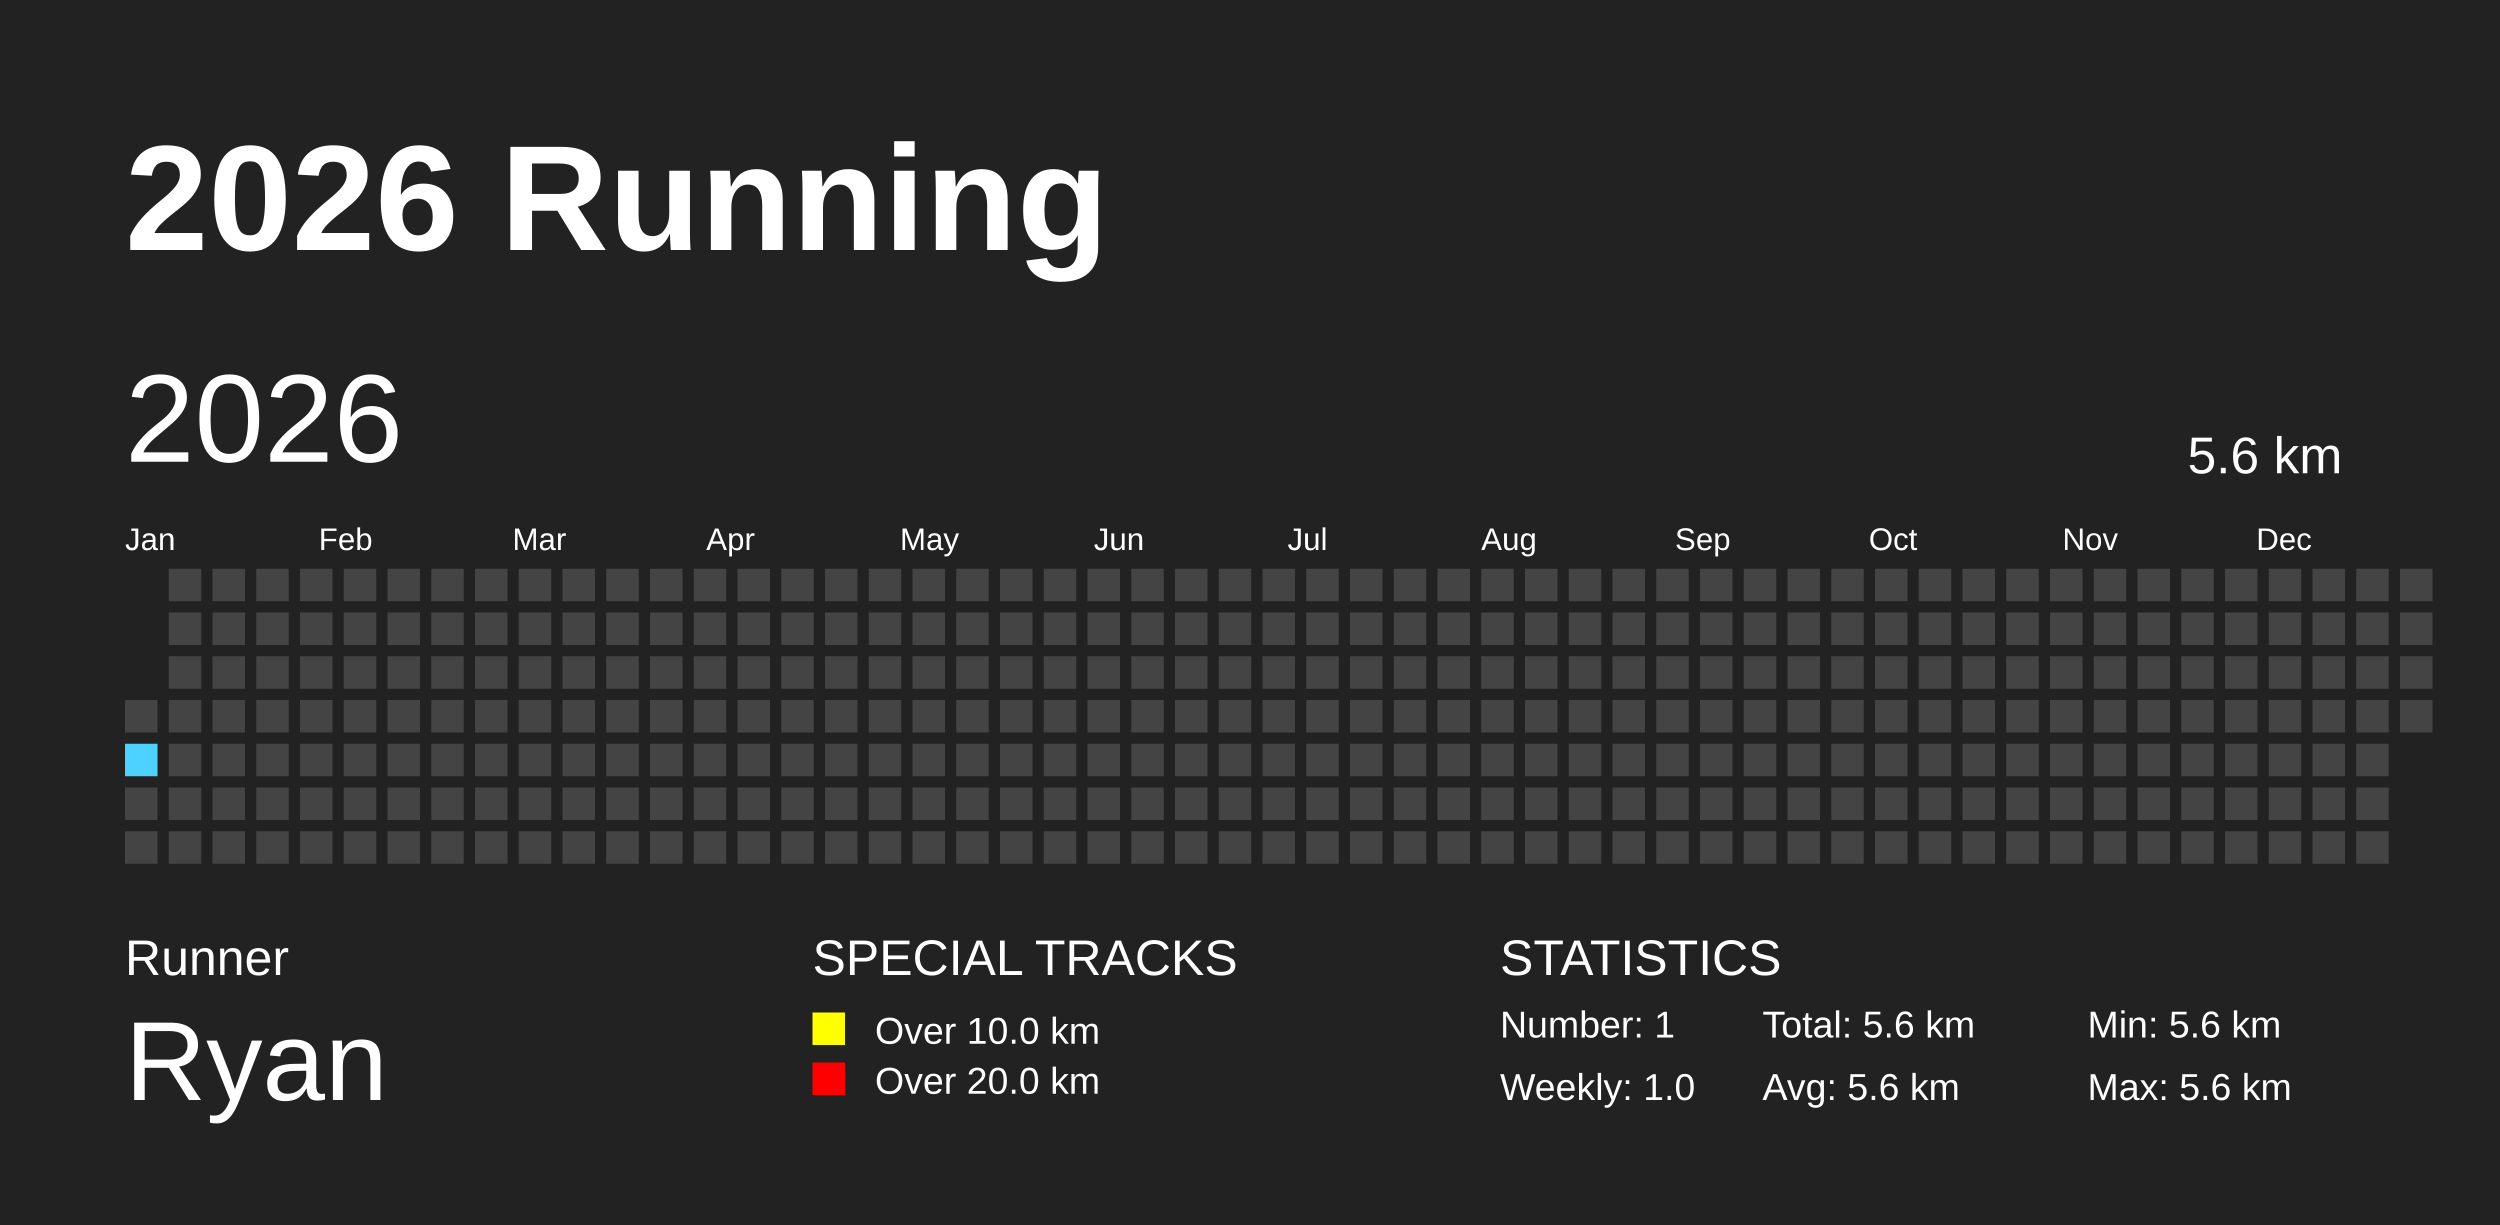
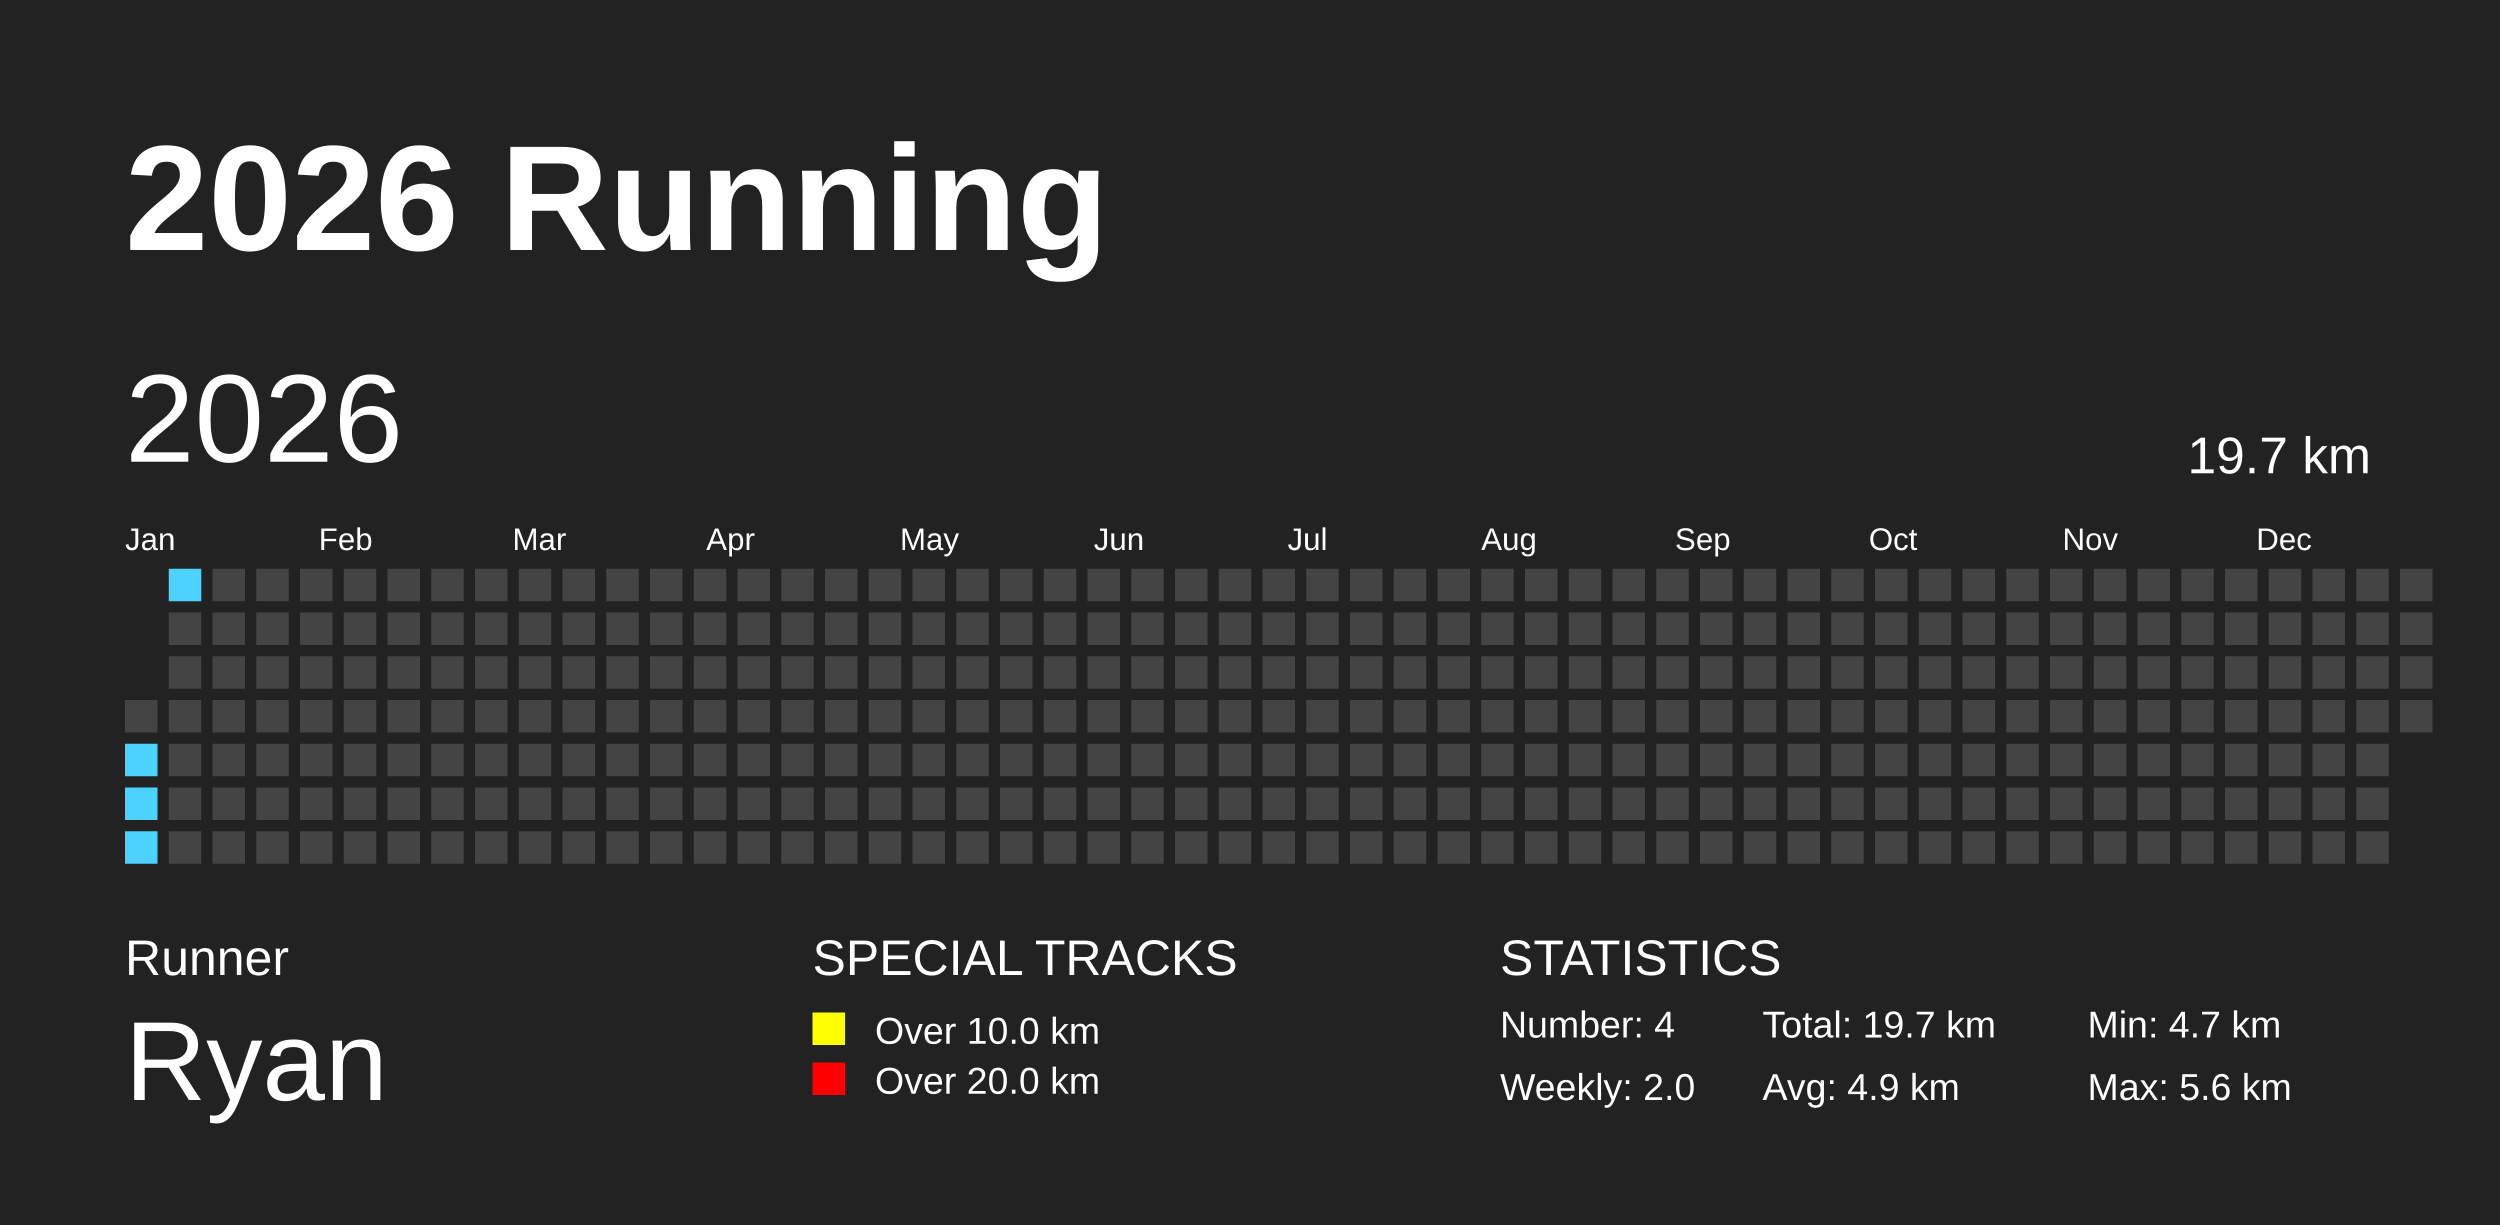
<svg xmlns="http://www.w3.org/2000/svg" baseProfile="full" height="98mm" version="1.1" viewBox="0,0,200,98" width="200mm">
  <defs />
  <rect fill="#222222" height="98" width="200" x="0" y="0" />
  <text fill="#FFFFFF" style="font-size:12px; font-family:Arial; font-weight:bold;" x="10" y="20">2026 Running</text>
  <text fill="#FFFFFF" style="font-size:4px; font-family:Arial" x="10" y="78">Runner</text>
  <text fill="#FFFFFF" style="font-size:9px; font-family:Arial" x="10" y="88">Ryan</text>
  <text fill="#FFFFFF" style="font-size:4px; font-family:Arial" x="65" y="78">SPECIAL TRACKS</text>
  <rect fill="yellow" height="2.6" width="2.6" x="65" y="81" />
  <text fill="#FFFFFF" style="font-size:3px; font-family:Arial" x="70" y="83.5">Over 10.0 km</text>
  <rect fill="red" height="2.6" width="2.6" x="65" y="85" />
  <text fill="#FFFFFF" style="font-size:3px; font-family:Arial" x="70" y="87.5">Over 20.0 km</text>
  <text fill="#FFFFFF" style="font-size:4px; font-family:Arial" x="120" y="78">STATISTICS</text>
-   <text fill="#FFFFFF" style="font-size:3px; font-family:Arial" x="120" y="83">Number: 1</text>
-   <text fill="#FFFFFF" style="font-size:3px; font-family:Arial" x="120" y="88">Weekly: 1.0</text>
-   <text fill="#FFFFFF" style="font-size:3px; font-family:Arial" x="141" y="83">Total: 5.6 km</text>
-   <text fill="#FFFFFF" style="font-size:3px; font-family:Arial" x="141" y="88">Avg: 5.6 km</text>
-   <text fill="#FFFFFF" style="font-size:3px; font-family:Arial" x="167" y="83">Min: 5.6 km</text>
+   <text fill="#FFFFFF" style="font-size:3px; font-family:Arial" x="120" y="83">Number: 4</text>
+   <text fill="#FFFFFF" style="font-size:3px; font-family:Arial" x="120" y="88">Weekly: 2.0</text>
+   <text fill="#FFFFFF" style="font-size:3px; font-family:Arial" x="141" y="83">Total: 19.7 km</text>
+   <text fill="#FFFFFF" style="font-size:3px; font-family:Arial" x="141" y="88">Avg: 4.9 km</text>
+   <text fill="#FFFFFF" style="font-size:3px; font-family:Arial" x="167" y="83">Min: 4.7 km</text>
  <text fill="#FFFFFF" style="font-size:3px; font-family:Arial" x="167" y="88">Max: 5.6 km</text>
  <text dominant-baseline="hanging" fill="#FFFFFF" style="font-size:10.0px; font-family:Arial;" x="10" y="30">2026</text>
-   <text dominant-baseline="hanging" fill="#FFFFFF" style="font-size:4.125px; font-family:Arial;" x="175" y="35">5.6 km</text>
+   <text dominant-baseline="hanging" fill="#FFFFFF" style="font-size:4.125px; font-family:Arial;" x="175" y="35">19.7 km</text>
  <text fill="#FFFFFF" style="font-size:2.5px; font-family:Arial" x="10.0" y="44">Jan</text>
  <text fill="#FFFFFF" style="font-size:2.5px; font-family:Arial" x="25.5" y="44">Feb</text>
  <text fill="#FFFFFF" style="font-size:2.5px; font-family:Arial" x="41.0" y="44">Mar</text>
  <text fill="#FFFFFF" style="font-size:2.5px; font-family:Arial" x="56.5" y="44">Apr</text>
  <text fill="#FFFFFF" style="font-size:2.5px; font-family:Arial" x="72.0" y="44">May</text>
  <text fill="#FFFFFF" style="font-size:2.5px; font-family:Arial" x="87.5" y="44">Jun</text>
  <text fill="#FFFFFF" style="font-size:2.5px; font-family:Arial" x="103.0" y="44">Jul</text>
  <text fill="#FFFFFF" style="font-size:2.5px; font-family:Arial" x="118.5" y="44">Aug</text>
  <text fill="#FFFFFF" style="font-size:2.5px; font-family:Arial" x="134.0" y="44">Sep</text>
  <text fill="#FFFFFF" style="font-size:2.5px; font-family:Arial" x="149.5" y="44">Oct</text>
  <text fill="#FFFFFF" style="font-size:2.5px; font-family:Arial" x="165.0" y="44">Nov</text>
  <text fill="#FFFFFF" style="font-size:2.5px; font-family:Arial" x="180.5" y="44">Dec</text>
  <rect fill="#444444" height="2.6" width="2.6" x="10.0" y="56.0" />
  <rect fill="#4DD2FF" height="2.6" width="2.6" x="10.0" y="59.5" />
-   <rect fill="#444444" height="2.6" width="2.6" x="10.0" y="63.0" />
-   <rect fill="#444444" height="2.6" width="2.6" x="10.0" y="66.5" />
-   <rect fill="#444444" height="2.6" width="2.6" x="13.5" y="45.5" />
+   <rect fill="#4DD2FF" height="2.6" width="2.6" x="10.0" y="63.0" />
+   <rect fill="#4DD2FF" height="2.6" width="2.6" x="10.0" y="66.5" />
+   <rect fill="#4DD2FF" height="2.6" width="2.6" x="13.5" y="45.5" />
  <rect fill="#444444" height="2.6" width="2.6" x="13.5" y="49.0" />
  <rect fill="#444444" height="2.6" width="2.6" x="13.5" y="52.5" />
  <rect fill="#444444" height="2.6" width="2.6" x="13.5" y="56.0" />
  <rect fill="#444444" height="2.6" width="2.6" x="13.5" y="59.5" />
  <rect fill="#444444" height="2.6" width="2.6" x="13.5" y="63.0" />
  <rect fill="#444444" height="2.6" width="2.6" x="13.5" y="66.5" />
  <rect fill="#444444" height="2.6" width="2.6" x="17.0" y="45.5" />
  <rect fill="#444444" height="2.6" width="2.6" x="17.0" y="49.0" />
  <rect fill="#444444" height="2.6" width="2.6" x="17.0" y="52.5" />
  <rect fill="#444444" height="2.6" width="2.6" x="17.0" y="56.0" />
  <rect fill="#444444" height="2.6" width="2.6" x="17.0" y="59.5" />
  <rect fill="#444444" height="2.6" width="2.6" x="17.0" y="63.0" />
  <rect fill="#444444" height="2.6" width="2.6" x="17.0" y="66.5" />
  <rect fill="#444444" height="2.6" width="2.6" x="20.5" y="45.5" />
  <rect fill="#444444" height="2.6" width="2.6" x="20.5" y="49.0" />
  <rect fill="#444444" height="2.6" width="2.6" x="20.5" y="52.5" />
  <rect fill="#444444" height="2.6" width="2.6" x="20.5" y="56.0" />
  <rect fill="#444444" height="2.6" width="2.6" x="20.5" y="59.5" />
  <rect fill="#444444" height="2.6" width="2.6" x="20.5" y="63.0" />
  <rect fill="#444444" height="2.6" width="2.6" x="20.5" y="66.5" />
  <rect fill="#444444" height="2.6" width="2.6" x="24.0" y="45.5" />
  <rect fill="#444444" height="2.6" width="2.6" x="24.0" y="49.0" />
  <rect fill="#444444" height="2.6" width="2.6" x="24.0" y="52.5" />
  <rect fill="#444444" height="2.6" width="2.6" x="24.0" y="56.0" />
  <rect fill="#444444" height="2.6" width="2.6" x="24.0" y="59.5" />
  <rect fill="#444444" height="2.6" width="2.6" x="24.0" y="63.0" />
  <rect fill="#444444" height="2.6" width="2.6" x="24.0" y="66.5" />
  <rect fill="#444444" height="2.6" width="2.6" x="27.5" y="45.5" />
  <rect fill="#444444" height="2.6" width="2.6" x="27.5" y="49.0" />
  <rect fill="#444444" height="2.6" width="2.6" x="27.5" y="52.5" />
  <rect fill="#444444" height="2.6" width="2.6" x="27.5" y="56.0" />
  <rect fill="#444444" height="2.6" width="2.6" x="27.5" y="59.5" />
  <rect fill="#444444" height="2.6" width="2.6" x="27.5" y="63.0" />
  <rect fill="#444444" height="2.6" width="2.6" x="27.5" y="66.5" />
  <rect fill="#444444" height="2.6" width="2.6" x="31.0" y="45.5" />
  <rect fill="#444444" height="2.6" width="2.6" x="31.0" y="49.0" />
  <rect fill="#444444" height="2.6" width="2.6" x="31.0" y="52.5" />
  <rect fill="#444444" height="2.6" width="2.6" x="31.0" y="56.0" />
  <rect fill="#444444" height="2.6" width="2.6" x="31.0" y="59.5" />
  <rect fill="#444444" height="2.6" width="2.6" x="31.0" y="63.0" />
  <rect fill="#444444" height="2.6" width="2.6" x="31.0" y="66.5" />
  <rect fill="#444444" height="2.6" width="2.6" x="34.5" y="45.5" />
  <rect fill="#444444" height="2.6" width="2.6" x="34.5" y="49.0" />
  <rect fill="#444444" height="2.6" width="2.6" x="34.5" y="52.5" />
  <rect fill="#444444" height="2.6" width="2.6" x="34.5" y="56.0" />
  <rect fill="#444444" height="2.6" width="2.6" x="34.5" y="59.5" />
  <rect fill="#444444" height="2.6" width="2.6" x="34.5" y="63.0" />
  <rect fill="#444444" height="2.6" width="2.6" x="34.5" y="66.5" />
  <rect fill="#444444" height="2.6" width="2.6" x="38.0" y="45.5" />
  <rect fill="#444444" height="2.6" width="2.6" x="38.0" y="49.0" />
  <rect fill="#444444" height="2.6" width="2.6" x="38.0" y="52.5" />
  <rect fill="#444444" height="2.6" width="2.6" x="38.0" y="56.0" />
  <rect fill="#444444" height="2.6" width="2.6" x="38.0" y="59.5" />
  <rect fill="#444444" height="2.6" width="2.6" x="38.0" y="63.0" />
  <rect fill="#444444" height="2.6" width="2.6" x="38.0" y="66.5" />
  <rect fill="#444444" height="2.6" width="2.6" x="41.5" y="45.5" />
  <rect fill="#444444" height="2.6" width="2.6" x="41.5" y="49.0" />
  <rect fill="#444444" height="2.6" width="2.6" x="41.5" y="52.5" />
  <rect fill="#444444" height="2.6" width="2.6" x="41.5" y="56.0" />
  <rect fill="#444444" height="2.6" width="2.6" x="41.5" y="59.5" />
  <rect fill="#444444" height="2.6" width="2.6" x="41.5" y="63.0" />
  <rect fill="#444444" height="2.6" width="2.6" x="41.5" y="66.5" />
  <rect fill="#444444" height="2.6" width="2.6" x="45.0" y="45.5" />
  <rect fill="#444444" height="2.6" width="2.6" x="45.0" y="49.0" />
  <rect fill="#444444" height="2.6" width="2.6" x="45.0" y="52.5" />
  <rect fill="#444444" height="2.6" width="2.6" x="45.0" y="56.0" />
  <rect fill="#444444" height="2.6" width="2.6" x="45.0" y="59.5" />
  <rect fill="#444444" height="2.6" width="2.6" x="45.0" y="63.0" />
  <rect fill="#444444" height="2.6" width="2.6" x="45.0" y="66.5" />
  <rect fill="#444444" height="2.6" width="2.6" x="48.5" y="45.5" />
  <rect fill="#444444" height="2.6" width="2.6" x="48.5" y="49.0" />
  <rect fill="#444444" height="2.6" width="2.6" x="48.5" y="52.5" />
  <rect fill="#444444" height="2.6" width="2.6" x="48.5" y="56.0" />
  <rect fill="#444444" height="2.6" width="2.6" x="48.5" y="59.5" />
  <rect fill="#444444" height="2.6" width="2.6" x="48.5" y="63.0" />
  <rect fill="#444444" height="2.6" width="2.6" x="48.5" y="66.5" />
  <rect fill="#444444" height="2.6" width="2.6" x="52.0" y="45.5" />
  <rect fill="#444444" height="2.6" width="2.6" x="52.0" y="49.0" />
  <rect fill="#444444" height="2.6" width="2.6" x="52.0" y="52.5" />
  <rect fill="#444444" height="2.6" width="2.6" x="52.0" y="56.0" />
  <rect fill="#444444" height="2.6" width="2.6" x="52.0" y="59.5" />
  <rect fill="#444444" height="2.6" width="2.6" x="52.0" y="63.0" />
  <rect fill="#444444" height="2.6" width="2.6" x="52.0" y="66.5" />
  <rect fill="#444444" height="2.6" width="2.6" x="55.5" y="45.5" />
  <rect fill="#444444" height="2.6" width="2.6" x="55.5" y="49.0" />
  <rect fill="#444444" height="2.6" width="2.6" x="55.5" y="52.5" />
  <rect fill="#444444" height="2.6" width="2.6" x="55.5" y="56.0" />
  <rect fill="#444444" height="2.6" width="2.6" x="55.5" y="59.5" />
  <rect fill="#444444" height="2.6" width="2.6" x="55.5" y="63.0" />
  <rect fill="#444444" height="2.6" width="2.6" x="55.5" y="66.5" />
  <rect fill="#444444" height="2.6" width="2.6" x="59.0" y="45.5" />
  <rect fill="#444444" height="2.6" width="2.6" x="59.0" y="49.0" />
  <rect fill="#444444" height="2.6" width="2.6" x="59.0" y="52.5" />
  <rect fill="#444444" height="2.6" width="2.6" x="59.0" y="56.0" />
  <rect fill="#444444" height="2.6" width="2.6" x="59.0" y="59.5" />
  <rect fill="#444444" height="2.6" width="2.6" x="59.0" y="63.0" />
  <rect fill="#444444" height="2.6" width="2.6" x="59.0" y="66.5" />
  <rect fill="#444444" height="2.6" width="2.6" x="62.5" y="45.5" />
  <rect fill="#444444" height="2.6" width="2.6" x="62.5" y="49.0" />
  <rect fill="#444444" height="2.6" width="2.6" x="62.5" y="52.5" />
  <rect fill="#444444" height="2.6" width="2.6" x="62.5" y="56.0" />
  <rect fill="#444444" height="2.6" width="2.6" x="62.5" y="59.5" />
  <rect fill="#444444" height="2.6" width="2.6" x="62.5" y="63.0" />
  <rect fill="#444444" height="2.6" width="2.6" x="62.5" y="66.5" />
  <rect fill="#444444" height="2.6" width="2.6" x="66.0" y="45.5" />
  <rect fill="#444444" height="2.6" width="2.6" x="66.0" y="49.0" />
  <rect fill="#444444" height="2.6" width="2.6" x="66.0" y="52.5" />
  <rect fill="#444444" height="2.6" width="2.6" x="66.0" y="56.0" />
  <rect fill="#444444" height="2.6" width="2.6" x="66.0" y="59.5" />
  <rect fill="#444444" height="2.6" width="2.6" x="66.0" y="63.0" />
  <rect fill="#444444" height="2.6" width="2.6" x="66.0" y="66.5" />
  <rect fill="#444444" height="2.6" width="2.6" x="69.5" y="45.5" />
  <rect fill="#444444" height="2.6" width="2.6" x="69.5" y="49.0" />
  <rect fill="#444444" height="2.6" width="2.6" x="69.5" y="52.5" />
  <rect fill="#444444" height="2.6" width="2.6" x="69.5" y="56.0" />
  <rect fill="#444444" height="2.6" width="2.6" x="69.5" y="59.5" />
  <rect fill="#444444" height="2.6" width="2.6" x="69.5" y="63.0" />
  <rect fill="#444444" height="2.6" width="2.6" x="69.5" y="66.5" />
  <rect fill="#444444" height="2.6" width="2.6" x="73.0" y="45.5" />
  <rect fill="#444444" height="2.6" width="2.6" x="73.0" y="49.0" />
  <rect fill="#444444" height="2.6" width="2.6" x="73.0" y="52.5" />
  <rect fill="#444444" height="2.6" width="2.6" x="73.0" y="56.0" />
  <rect fill="#444444" height="2.6" width="2.6" x="73.0" y="59.5" />
  <rect fill="#444444" height="2.6" width="2.6" x="73.0" y="63.0" />
  <rect fill="#444444" height="2.6" width="2.6" x="73.0" y="66.5" />
  <rect fill="#444444" height="2.6" width="2.6" x="76.5" y="45.5" />
  <rect fill="#444444" height="2.6" width="2.6" x="76.5" y="49.0" />
  <rect fill="#444444" height="2.6" width="2.6" x="76.5" y="52.5" />
  <rect fill="#444444" height="2.6" width="2.6" x="76.5" y="56.0" />
  <rect fill="#444444" height="2.6" width="2.6" x="76.5" y="59.5" />
  <rect fill="#444444" height="2.6" width="2.6" x="76.5" y="63.0" />
  <rect fill="#444444" height="2.6" width="2.6" x="76.5" y="66.5" />
  <rect fill="#444444" height="2.6" width="2.6" x="80.0" y="45.5" />
  <rect fill="#444444" height="2.6" width="2.6" x="80.0" y="49.0" />
  <rect fill="#444444" height="2.6" width="2.6" x="80.0" y="52.5" />
  <rect fill="#444444" height="2.6" width="2.6" x="80.0" y="56.0" />
  <rect fill="#444444" height="2.6" width="2.6" x="80.0" y="59.5" />
  <rect fill="#444444" height="2.6" width="2.6" x="80.0" y="63.0" />
  <rect fill="#444444" height="2.6" width="2.6" x="80.0" y="66.5" />
  <rect fill="#444444" height="2.6" width="2.6" x="83.5" y="45.5" />
  <rect fill="#444444" height="2.6" width="2.6" x="83.5" y="49.0" />
  <rect fill="#444444" height="2.6" width="2.6" x="83.5" y="52.5" />
  <rect fill="#444444" height="2.6" width="2.6" x="83.5" y="56.0" />
  <rect fill="#444444" height="2.6" width="2.6" x="83.5" y="59.5" />
  <rect fill="#444444" height="2.6" width="2.6" x="83.5" y="63.0" />
  <rect fill="#444444" height="2.6" width="2.6" x="83.5" y="66.5" />
  <rect fill="#444444" height="2.6" width="2.6" x="87.0" y="45.5" />
  <rect fill="#444444" height="2.6" width="2.6" x="87.0" y="49.0" />
  <rect fill="#444444" height="2.6" width="2.6" x="87.0" y="52.5" />
  <rect fill="#444444" height="2.6" width="2.6" x="87.0" y="56.0" />
  <rect fill="#444444" height="2.6" width="2.6" x="87.0" y="59.5" />
  <rect fill="#444444" height="2.6" width="2.6" x="87.0" y="63.0" />
  <rect fill="#444444" height="2.6" width="2.6" x="87.0" y="66.5" />
  <rect fill="#444444" height="2.6" width="2.6" x="90.5" y="45.5" />
  <rect fill="#444444" height="2.6" width="2.6" x="90.5" y="49.0" />
  <rect fill="#444444" height="2.6" width="2.6" x="90.5" y="52.5" />
  <rect fill="#444444" height="2.6" width="2.6" x="90.5" y="56.0" />
  <rect fill="#444444" height="2.6" width="2.6" x="90.5" y="59.5" />
  <rect fill="#444444" height="2.6" width="2.6" x="90.5" y="63.0" />
  <rect fill="#444444" height="2.6" width="2.6" x="90.5" y="66.5" />
  <rect fill="#444444" height="2.6" width="2.6" x="94.0" y="45.5" />
  <rect fill="#444444" height="2.6" width="2.6" x="94.0" y="49.0" />
  <rect fill="#444444" height="2.6" width="2.6" x="94.0" y="52.5" />
  <rect fill="#444444" height="2.6" width="2.6" x="94.0" y="56.0" />
  <rect fill="#444444" height="2.6" width="2.6" x="94.0" y="59.5" />
  <rect fill="#444444" height="2.6" width="2.6" x="94.0" y="63.0" />
  <rect fill="#444444" height="2.6" width="2.6" x="94.0" y="66.5" />
  <rect fill="#444444" height="2.6" width="2.6" x="97.5" y="45.5" />
  <rect fill="#444444" height="2.6" width="2.6" x="97.5" y="49.0" />
  <rect fill="#444444" height="2.6" width="2.6" x="97.5" y="52.5" />
  <rect fill="#444444" height="2.6" width="2.6" x="97.5" y="56.0" />
  <rect fill="#444444" height="2.6" width="2.6" x="97.5" y="59.5" />
  <rect fill="#444444" height="2.6" width="2.6" x="97.5" y="63.0" />
  <rect fill="#444444" height="2.6" width="2.6" x="97.5" y="66.5" />
  <rect fill="#444444" height="2.6" width="2.6" x="101.0" y="45.5" />
  <rect fill="#444444" height="2.6" width="2.6" x="101.0" y="49.0" />
  <rect fill="#444444" height="2.6" width="2.6" x="101.0" y="52.5" />
  <rect fill="#444444" height="2.6" width="2.6" x="101.0" y="56.0" />
  <rect fill="#444444" height="2.6" width="2.6" x="101.0" y="59.5" />
  <rect fill="#444444" height="2.6" width="2.6" x="101.0" y="63.0" />
  <rect fill="#444444" height="2.6" width="2.6" x="101.0" y="66.5" />
  <rect fill="#444444" height="2.6" width="2.6" x="104.5" y="45.5" />
  <rect fill="#444444" height="2.6" width="2.6" x="104.5" y="49.0" />
  <rect fill="#444444" height="2.6" width="2.6" x="104.5" y="52.5" />
  <rect fill="#444444" height="2.6" width="2.6" x="104.5" y="56.0" />
  <rect fill="#444444" height="2.6" width="2.6" x="104.5" y="59.5" />
  <rect fill="#444444" height="2.6" width="2.6" x="104.5" y="63.0" />
  <rect fill="#444444" height="2.6" width="2.6" x="104.5" y="66.5" />
  <rect fill="#444444" height="2.6" width="2.6" x="108.0" y="45.5" />
  <rect fill="#444444" height="2.6" width="2.6" x="108.0" y="49.0" />
  <rect fill="#444444" height="2.6" width="2.6" x="108.0" y="52.5" />
  <rect fill="#444444" height="2.6" width="2.6" x="108.0" y="56.0" />
  <rect fill="#444444" height="2.6" width="2.6" x="108.0" y="59.5" />
  <rect fill="#444444" height="2.6" width="2.6" x="108.0" y="63.0" />
  <rect fill="#444444" height="2.6" width="2.6" x="108.0" y="66.5" />
  <rect fill="#444444" height="2.6" width="2.6" x="111.5" y="45.5" />
  <rect fill="#444444" height="2.6" width="2.6" x="111.5" y="49.0" />
  <rect fill="#444444" height="2.6" width="2.6" x="111.5" y="52.5" />
  <rect fill="#444444" height="2.6" width="2.6" x="111.5" y="56.0" />
  <rect fill="#444444" height="2.6" width="2.6" x="111.5" y="59.5" />
  <rect fill="#444444" height="2.6" width="2.6" x="111.5" y="63.0" />
  <rect fill="#444444" height="2.6" width="2.6" x="111.5" y="66.5" />
  <rect fill="#444444" height="2.6" width="2.6" x="115.0" y="45.5" />
  <rect fill="#444444" height="2.6" width="2.6" x="115.0" y="49.0" />
  <rect fill="#444444" height="2.6" width="2.6" x="115.0" y="52.5" />
  <rect fill="#444444" height="2.6" width="2.6" x="115.0" y="56.0" />
  <rect fill="#444444" height="2.6" width="2.6" x="115.0" y="59.5" />
  <rect fill="#444444" height="2.6" width="2.6" x="115.0" y="63.0" />
  <rect fill="#444444" height="2.6" width="2.6" x="115.0" y="66.5" />
  <rect fill="#444444" height="2.6" width="2.6" x="118.5" y="45.5" />
  <rect fill="#444444" height="2.6" width="2.6" x="118.5" y="49.0" />
  <rect fill="#444444" height="2.6" width="2.6" x="118.5" y="52.5" />
  <rect fill="#444444" height="2.6" width="2.6" x="118.5" y="56.0" />
  <rect fill="#444444" height="2.6" width="2.6" x="118.5" y="59.5" />
  <rect fill="#444444" height="2.6" width="2.6" x="118.5" y="63.0" />
  <rect fill="#444444" height="2.6" width="2.6" x="118.5" y="66.5" />
  <rect fill="#444444" height="2.6" width="2.6" x="122.0" y="45.5" />
  <rect fill="#444444" height="2.6" width="2.6" x="122.0" y="49.0" />
  <rect fill="#444444" height="2.6" width="2.6" x="122.0" y="52.5" />
  <rect fill="#444444" height="2.6" width="2.6" x="122.0" y="56.0" />
  <rect fill="#444444" height="2.6" width="2.6" x="122.0" y="59.5" />
  <rect fill="#444444" height="2.6" width="2.6" x="122.0" y="63.0" />
  <rect fill="#444444" height="2.6" width="2.6" x="122.0" y="66.5" />
  <rect fill="#444444" height="2.6" width="2.6" x="125.5" y="45.5" />
  <rect fill="#444444" height="2.6" width="2.6" x="125.5" y="49.0" />
  <rect fill="#444444" height="2.6" width="2.6" x="125.5" y="52.5" />
  <rect fill="#444444" height="2.6" width="2.6" x="125.5" y="56.0" />
  <rect fill="#444444" height="2.6" width="2.6" x="125.5" y="59.5" />
  <rect fill="#444444" height="2.6" width="2.6" x="125.5" y="63.0" />
  <rect fill="#444444" height="2.6" width="2.6" x="125.5" y="66.5" />
  <rect fill="#444444" height="2.6" width="2.6" x="129.0" y="45.5" />
  <rect fill="#444444" height="2.6" width="2.6" x="129.0" y="49.0" />
  <rect fill="#444444" height="2.6" width="2.6" x="129.0" y="52.5" />
  <rect fill="#444444" height="2.6" width="2.6" x="129.0" y="56.0" />
  <rect fill="#444444" height="2.6" width="2.6" x="129.0" y="59.5" />
  <rect fill="#444444" height="2.6" width="2.6" x="129.0" y="63.0" />
  <rect fill="#444444" height="2.6" width="2.6" x="129.0" y="66.5" />
  <rect fill="#444444" height="2.6" width="2.6" x="132.5" y="45.5" />
  <rect fill="#444444" height="2.6" width="2.6" x="132.5" y="49.0" />
  <rect fill="#444444" height="2.6" width="2.6" x="132.5" y="52.5" />
  <rect fill="#444444" height="2.6" width="2.6" x="132.5" y="56.0" />
  <rect fill="#444444" height="2.6" width="2.6" x="132.5" y="59.5" />
  <rect fill="#444444" height="2.6" width="2.6" x="132.5" y="63.0" />
  <rect fill="#444444" height="2.6" width="2.6" x="132.5" y="66.5" />
  <rect fill="#444444" height="2.6" width="2.6" x="136.0" y="45.5" />
  <rect fill="#444444" height="2.6" width="2.6" x="136.0" y="49.0" />
  <rect fill="#444444" height="2.6" width="2.6" x="136.0" y="52.5" />
  <rect fill="#444444" height="2.6" width="2.6" x="136.0" y="56.0" />
  <rect fill="#444444" height="2.6" width="2.6" x="136.0" y="59.5" />
  <rect fill="#444444" height="2.6" width="2.6" x="136.0" y="63.0" />
  <rect fill="#444444" height="2.6" width="2.6" x="136.0" y="66.5" />
  <rect fill="#444444" height="2.6" width="2.6" x="139.5" y="45.5" />
  <rect fill="#444444" height="2.6" width="2.6" x="139.5" y="49.0" />
  <rect fill="#444444" height="2.6" width="2.6" x="139.5" y="52.5" />
  <rect fill="#444444" height="2.6" width="2.6" x="139.5" y="56.0" />
  <rect fill="#444444" height="2.6" width="2.6" x="139.5" y="59.5" />
  <rect fill="#444444" height="2.6" width="2.6" x="139.5" y="63.0" />
  <rect fill="#444444" height="2.6" width="2.6" x="139.5" y="66.5" />
  <rect fill="#444444" height="2.6" width="2.6" x="143.0" y="45.5" />
  <rect fill="#444444" height="2.6" width="2.6" x="143.0" y="49.0" />
  <rect fill="#444444" height="2.6" width="2.6" x="143.0" y="52.5" />
  <rect fill="#444444" height="2.6" width="2.6" x="143.0" y="56.0" />
  <rect fill="#444444" height="2.6" width="2.6" x="143.0" y="59.5" />
  <rect fill="#444444" height="2.6" width="2.6" x="143.0" y="63.0" />
  <rect fill="#444444" height="2.6" width="2.6" x="143.0" y="66.5" />
  <rect fill="#444444" height="2.6" width="2.6" x="146.5" y="45.5" />
  <rect fill="#444444" height="2.6" width="2.6" x="146.5" y="49.0" />
  <rect fill="#444444" height="2.6" width="2.6" x="146.5" y="52.5" />
  <rect fill="#444444" height="2.6" width="2.6" x="146.5" y="56.0" />
  <rect fill="#444444" height="2.6" width="2.6" x="146.5" y="59.5" />
  <rect fill="#444444" height="2.6" width="2.6" x="146.5" y="63.0" />
  <rect fill="#444444" height="2.6" width="2.6" x="146.5" y="66.5" />
  <rect fill="#444444" height="2.6" width="2.6" x="150.0" y="45.5" />
  <rect fill="#444444" height="2.6" width="2.6" x="150.0" y="49.0" />
  <rect fill="#444444" height="2.6" width="2.6" x="150.0" y="52.5" />
  <rect fill="#444444" height="2.6" width="2.6" x="150.0" y="56.0" />
  <rect fill="#444444" height="2.6" width="2.6" x="150.0" y="59.5" />
  <rect fill="#444444" height="2.6" width="2.6" x="150.0" y="63.0" />
  <rect fill="#444444" height="2.6" width="2.6" x="150.0" y="66.5" />
  <rect fill="#444444" height="2.6" width="2.6" x="153.5" y="45.5" />
  <rect fill="#444444" height="2.6" width="2.6" x="153.5" y="49.0" />
  <rect fill="#444444" height="2.6" width="2.6" x="153.5" y="52.5" />
  <rect fill="#444444" height="2.6" width="2.6" x="153.5" y="56.0" />
  <rect fill="#444444" height="2.6" width="2.6" x="153.5" y="59.5" />
  <rect fill="#444444" height="2.6" width="2.6" x="153.5" y="63.0" />
  <rect fill="#444444" height="2.6" width="2.6" x="153.5" y="66.5" />
  <rect fill="#444444" height="2.6" width="2.6" x="157.0" y="45.5" />
  <rect fill="#444444" height="2.6" width="2.6" x="157.0" y="49.0" />
  <rect fill="#444444" height="2.6" width="2.6" x="157.0" y="52.5" />
  <rect fill="#444444" height="2.6" width="2.6" x="157.0" y="56.0" />
  <rect fill="#444444" height="2.6" width="2.6" x="157.0" y="59.5" />
  <rect fill="#444444" height="2.6" width="2.6" x="157.0" y="63.0" />
  <rect fill="#444444" height="2.6" width="2.6" x="157.0" y="66.5" />
  <rect fill="#444444" height="2.6" width="2.6" x="160.5" y="45.5" />
  <rect fill="#444444" height="2.6" width="2.6" x="160.5" y="49.0" />
  <rect fill="#444444" height="2.6" width="2.6" x="160.5" y="52.5" />
  <rect fill="#444444" height="2.6" width="2.6" x="160.5" y="56.0" />
  <rect fill="#444444" height="2.6" width="2.6" x="160.5" y="59.5" />
  <rect fill="#444444" height="2.6" width="2.6" x="160.5" y="63.0" />
  <rect fill="#444444" height="2.6" width="2.6" x="160.5" y="66.5" />
  <rect fill="#444444" height="2.6" width="2.6" x="164.0" y="45.5" />
  <rect fill="#444444" height="2.6" width="2.6" x="164.0" y="49.0" />
  <rect fill="#444444" height="2.6" width="2.6" x="164.0" y="52.5" />
  <rect fill="#444444" height="2.6" width="2.6" x="164.0" y="56.0" />
  <rect fill="#444444" height="2.6" width="2.6" x="164.0" y="59.5" />
  <rect fill="#444444" height="2.6" width="2.6" x="164.0" y="63.0" />
  <rect fill="#444444" height="2.6" width="2.6" x="164.0" y="66.5" />
  <rect fill="#444444" height="2.6" width="2.6" x="167.5" y="45.5" />
  <rect fill="#444444" height="2.6" width="2.6" x="167.5" y="49.0" />
  <rect fill="#444444" height="2.6" width="2.6" x="167.5" y="52.5" />
  <rect fill="#444444" height="2.6" width="2.6" x="167.5" y="56.0" />
  <rect fill="#444444" height="2.6" width="2.6" x="167.5" y="59.5" />
  <rect fill="#444444" height="2.6" width="2.6" x="167.5" y="63.0" />
  <rect fill="#444444" height="2.6" width="2.6" x="167.5" y="66.5" />
  <rect fill="#444444" height="2.6" width="2.6" x="171.0" y="45.5" />
  <rect fill="#444444" height="2.6" width="2.6" x="171.0" y="49.0" />
  <rect fill="#444444" height="2.6" width="2.6" x="171.0" y="52.5" />
  <rect fill="#444444" height="2.6" width="2.6" x="171.0" y="56.0" />
  <rect fill="#444444" height="2.6" width="2.6" x="171.0" y="59.5" />
  <rect fill="#444444" height="2.6" width="2.6" x="171.0" y="63.0" />
  <rect fill="#444444" height="2.6" width="2.6" x="171.0" y="66.5" />
  <rect fill="#444444" height="2.6" width="2.6" x="174.5" y="45.5" />
  <rect fill="#444444" height="2.6" width="2.6" x="174.5" y="49.0" />
  <rect fill="#444444" height="2.6" width="2.6" x="174.5" y="52.5" />
  <rect fill="#444444" height="2.6" width="2.6" x="174.5" y="56.0" />
  <rect fill="#444444" height="2.6" width="2.6" x="174.5" y="59.5" />
  <rect fill="#444444" height="2.6" width="2.6" x="174.5" y="63.0" />
  <rect fill="#444444" height="2.6" width="2.6" x="174.5" y="66.5" />
  <rect fill="#444444" height="2.6" width="2.6" x="178.0" y="45.5" />
  <rect fill="#444444" height="2.6" width="2.6" x="178.0" y="49.0" />
  <rect fill="#444444" height="2.6" width="2.6" x="178.0" y="52.5" />
  <rect fill="#444444" height="2.6" width="2.6" x="178.0" y="56.0" />
  <rect fill="#444444" height="2.6" width="2.6" x="178.0" y="59.5" />
  <rect fill="#444444" height="2.6" width="2.6" x="178.0" y="63.0" />
  <rect fill="#444444" height="2.6" width="2.6" x="178.0" y="66.5" />
  <rect fill="#444444" height="2.6" width="2.6" x="181.5" y="45.5" />
  <rect fill="#444444" height="2.6" width="2.6" x="181.5" y="49.0" />
  <rect fill="#444444" height="2.6" width="2.6" x="181.5" y="52.5" />
  <rect fill="#444444" height="2.6" width="2.6" x="181.5" y="56.0" />
  <rect fill="#444444" height="2.6" width="2.6" x="181.5" y="59.5" />
  <rect fill="#444444" height="2.6" width="2.6" x="181.5" y="63.0" />
  <rect fill="#444444" height="2.6" width="2.6" x="181.5" y="66.5" />
  <rect fill="#444444" height="2.6" width="2.6" x="185.0" y="45.5" />
  <rect fill="#444444" height="2.6" width="2.6" x="185.0" y="49.0" />
  <rect fill="#444444" height="2.6" width="2.6" x="185.0" y="52.5" />
  <rect fill="#444444" height="2.6" width="2.6" x="185.0" y="56.0" />
  <rect fill="#444444" height="2.6" width="2.6" x="185.0" y="59.5" />
  <rect fill="#444444" height="2.6" width="2.6" x="185.0" y="63.0" />
  <rect fill="#444444" height="2.6" width="2.6" x="185.0" y="66.5" />
  <rect fill="#444444" height="2.6" width="2.6" x="188.5" y="45.5" />
  <rect fill="#444444" height="2.6" width="2.6" x="188.5" y="49.0" />
  <rect fill="#444444" height="2.6" width="2.6" x="188.5" y="52.5" />
  <rect fill="#444444" height="2.6" width="2.6" x="188.5" y="56.0" />
  <rect fill="#444444" height="2.6" width="2.6" x="188.5" y="59.5" />
  <rect fill="#444444" height="2.6" width="2.6" x="188.5" y="63.0" />
  <rect fill="#444444" height="2.6" width="2.6" x="188.5" y="66.5" />
  <rect fill="#444444" height="2.6" width="2.6" x="192.0" y="45.5" />
  <rect fill="#444444" height="2.6" width="2.6" x="192.0" y="49.0" />
  <rect fill="#444444" height="2.6" width="2.6" x="192.0" y="52.5" />
  <rect fill="#444444" height="2.6" width="2.6" x="192.0" y="56.0" />
</svg>
